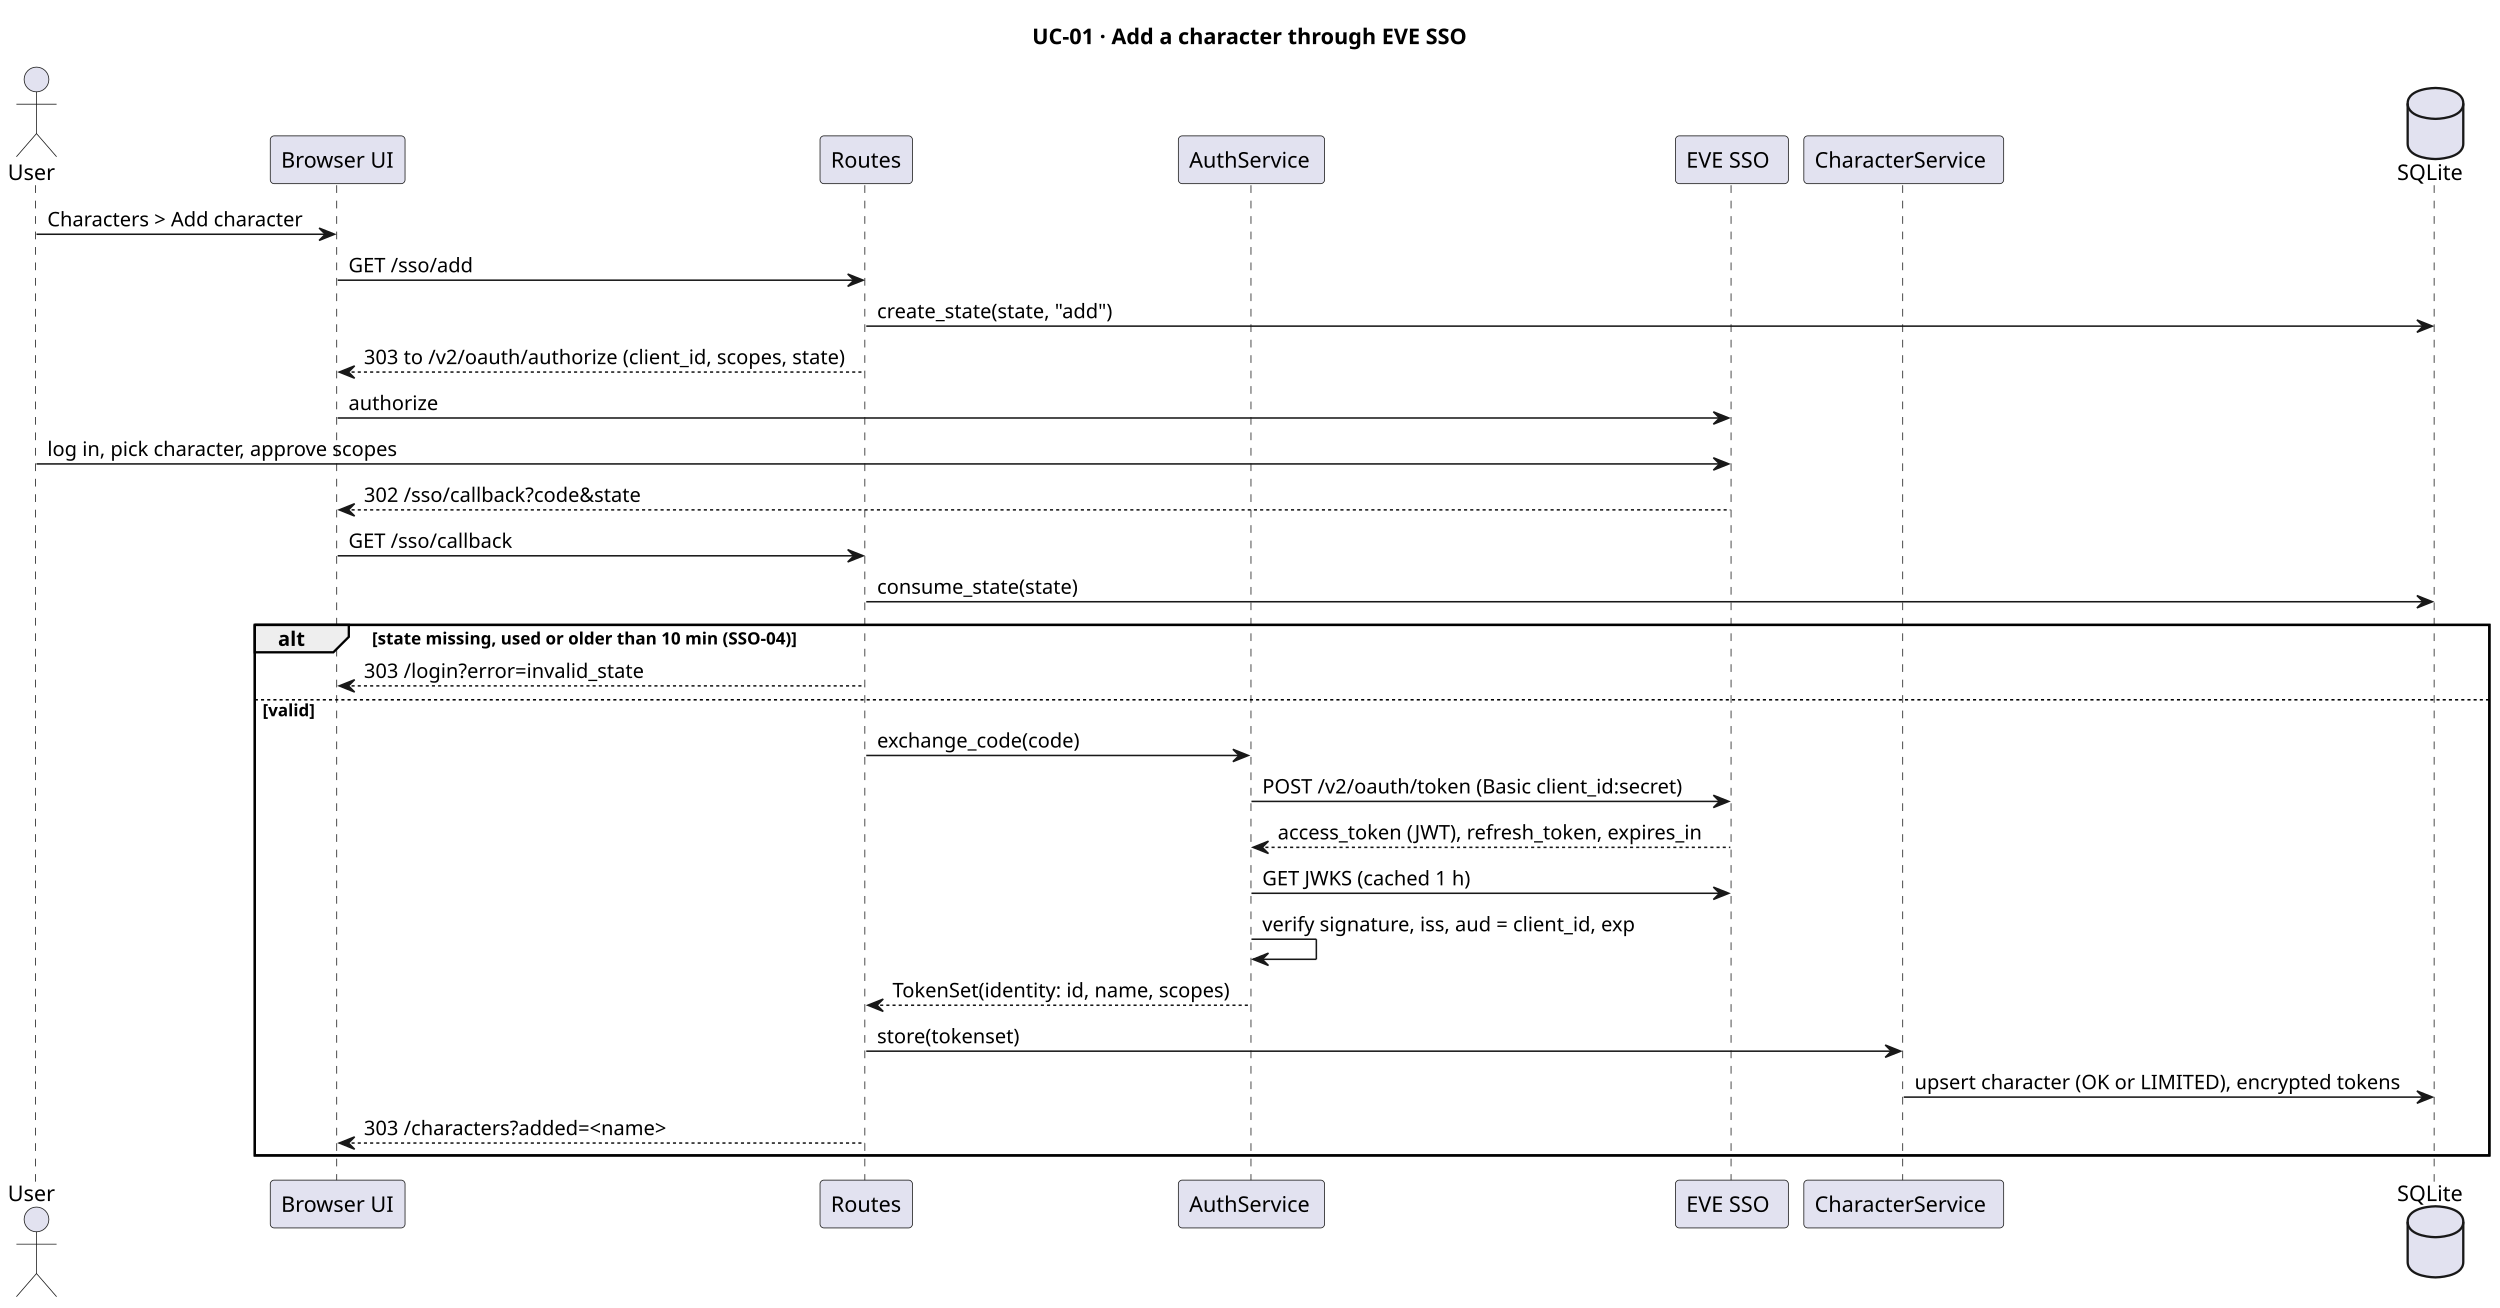
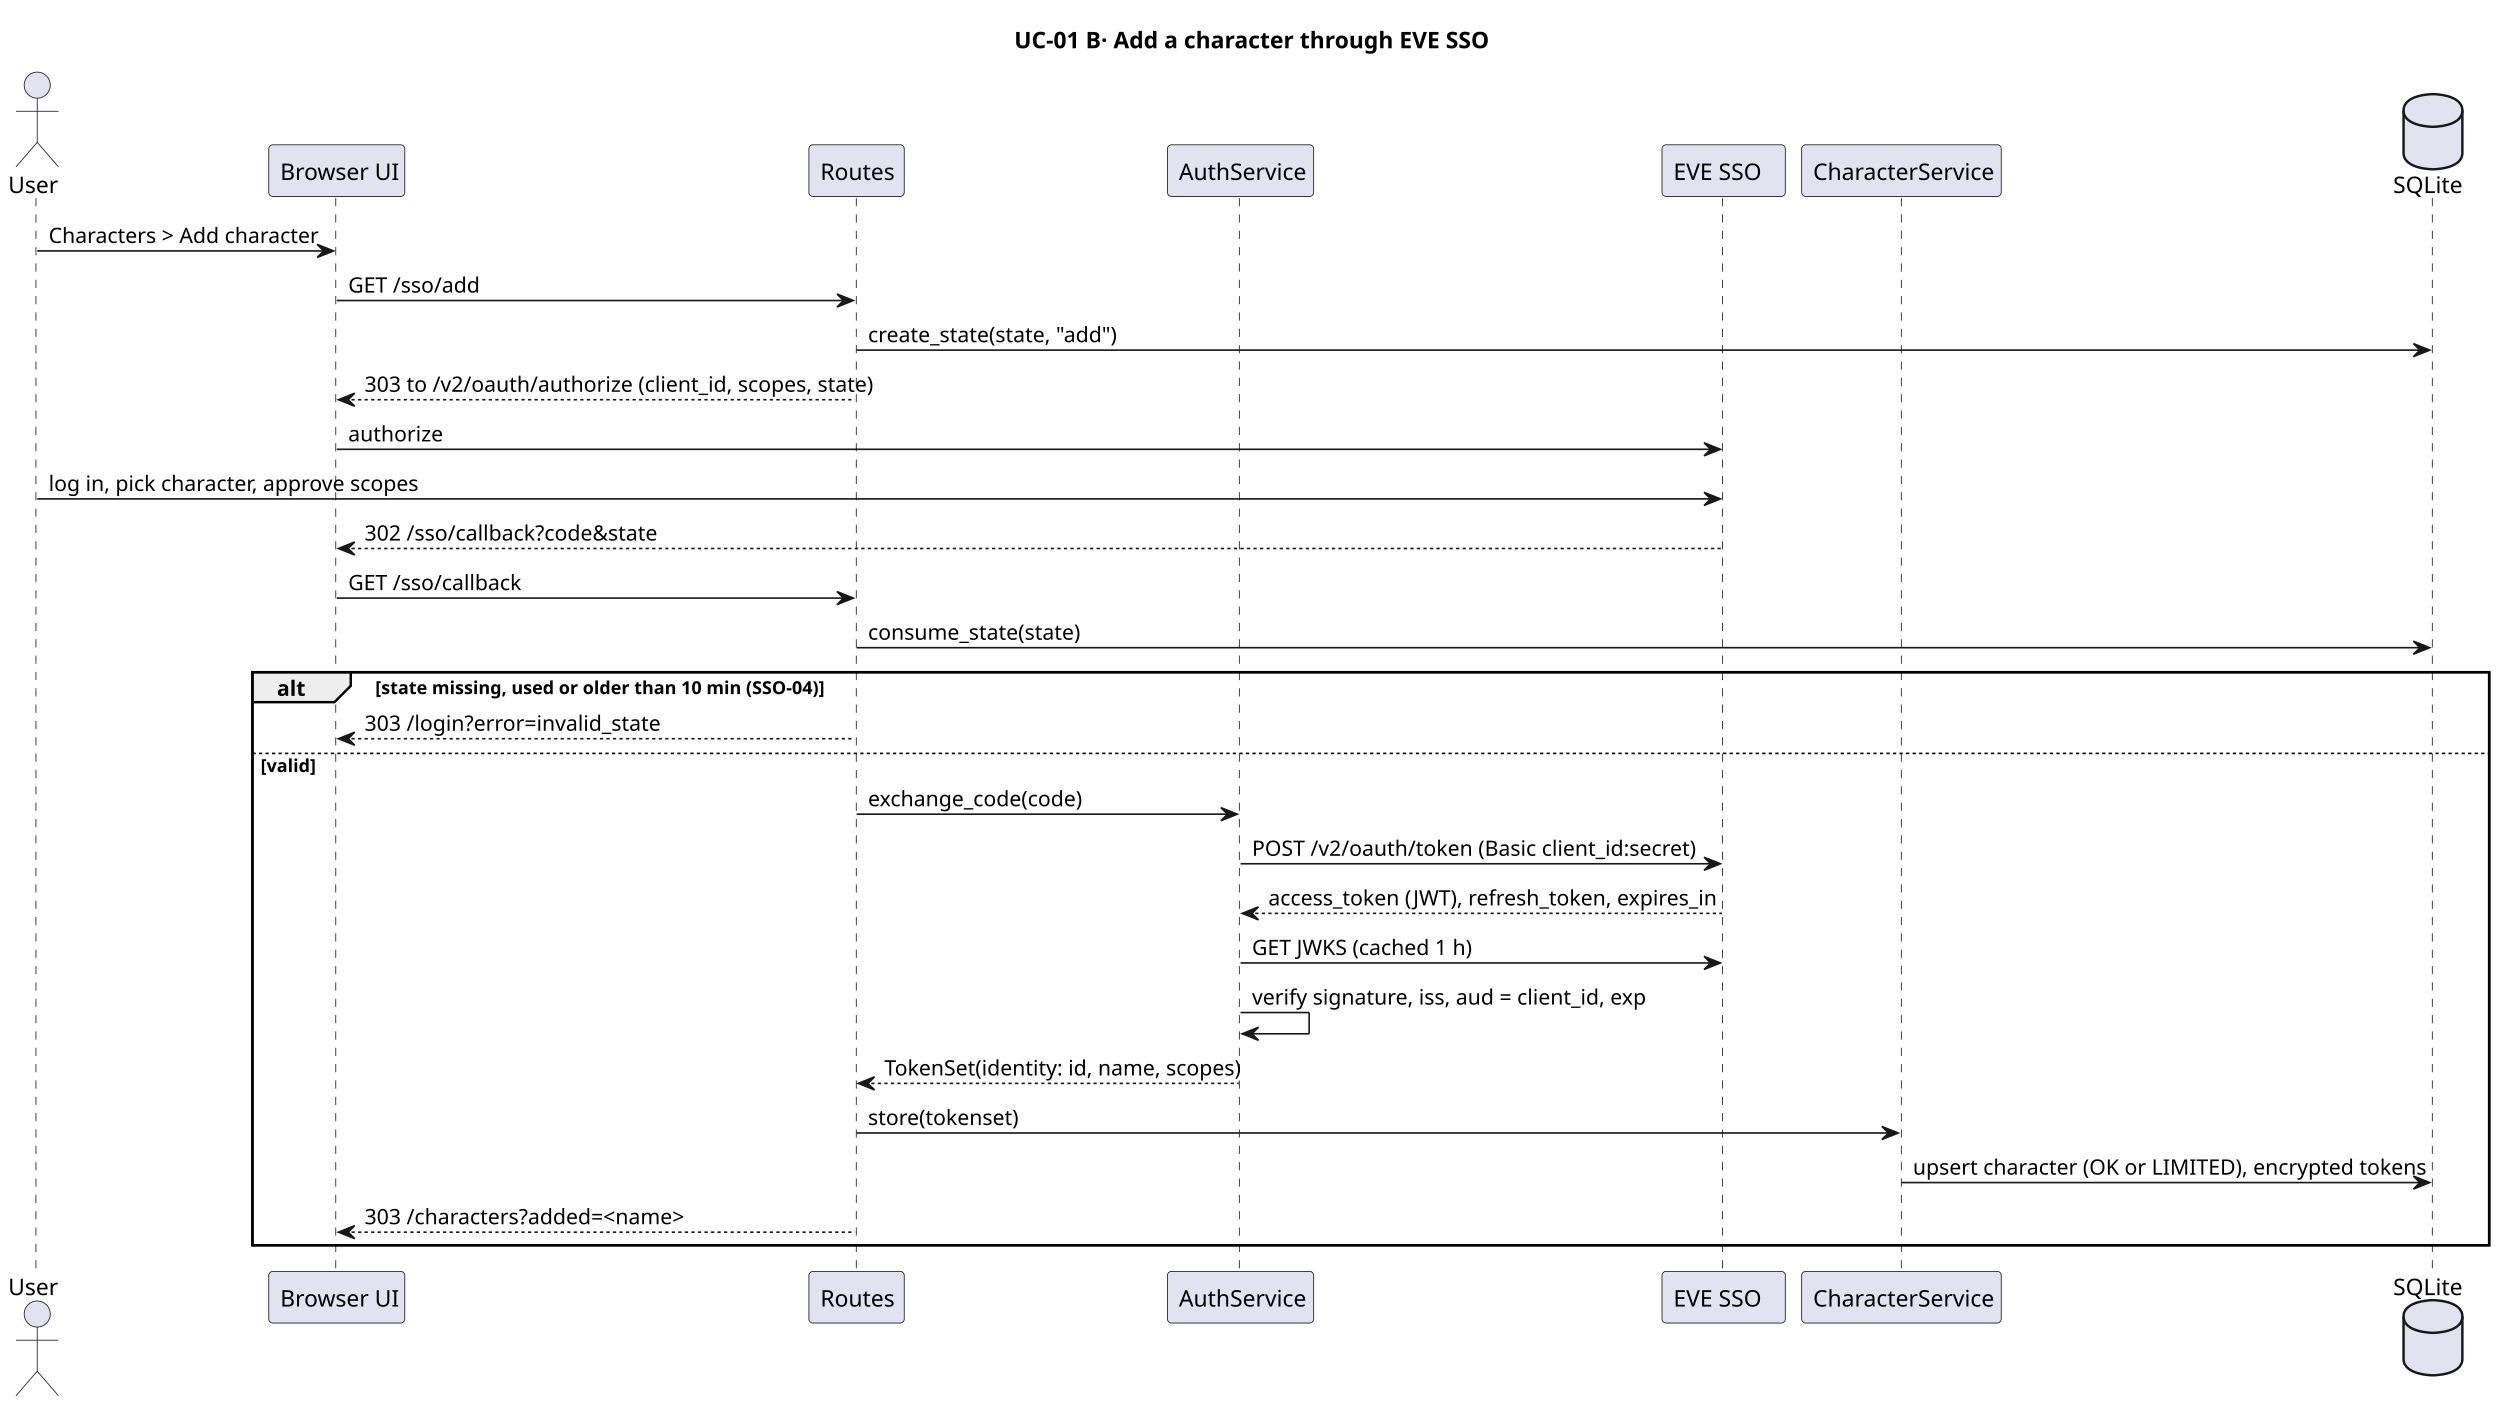
- <svg xmlns="http://www.w3.org/2000/svg" contentStyleType="text/css" height="846px" preserveAspectRatio="none" style="width:1618px;height:846px;background:#FFFFFF;" version="1.1" viewBox="0 0 1618 846" width="1618px" zoomAndPan="magnify">
+ <svg xmlns="http://www.w3.org/2000/svg" contentStyleType="text/css" height="861px" preserveAspectRatio="none" style="width:1530px;height:861px;background:#FFFFFF;" version="1.1" viewBox="0 0 1530 861" width="1530px" zoomAndPan="magnify">
  <defs />
  <g>
-     <text fill="#000000" font-family="sans-serif" font-size="14" font-weight="bold" lengthAdjust="spacing" textLength="284.047" x="668.029" y="28.562">UC-01 · Add a character through EVE SSO</text>
-     <rect fill="none" height="343.334" style="stroke:#000000;stroke-width:1.5;" width="1446.185" x="164.921" y="404.444" />
-     <line style="stroke:#181818;stroke-width:0.5;stroke-dasharray:5.0,5.0;" x1="23" x2="23" y1="119.879" y2="764.778" />
-     <line style="stroke:#181818;stroke-width:0.5;stroke-dasharray:5.0,5.0;" x1="217.921" x2="217.921" y1="119.879" y2="764.778" />
-     <line style="stroke:#181818;stroke-width:0.5;stroke-dasharray:5.0,5.0;" x1="559.724" x2="559.724" y1="119.879" y2="764.778" />
-     <line style="stroke:#181818;stroke-width:0.5;stroke-dasharray:5.0,5.0;" x1="809.626" x2="809.626" y1="119.879" y2="764.778" />
-     <line style="stroke:#181818;stroke-width:0.5;stroke-dasharray:5.0,5.0;" x1="1120.338" x2="1120.338" y1="119.879" y2="764.778" />
-     <line style="stroke:#181818;stroke-width:0.5;stroke-dasharray:5.0,5.0;" x1="1231.435" x2="1231.435" y1="119.879" y2="764.778" />
-     <line style="stroke:#181818;stroke-width:0.5;stroke-dasharray:5.0,5.0;" x1="1575.37" x2="1575.37" y1="119.879" y2="764.778" />
-     <text fill="#000000" font-family="sans-serif" font-size="14" lengthAdjust="spacing" textLength="31.24" x="5" y="116.502">User</text>
-     <ellipse cx="23.62" cy="51.44" fill="#E2E2F0" rx="8" ry="8" style="stroke:#181818;stroke-width:0.5;" />
-     <path d="M23.62,59.44 L23.62,86.439 M10.62,67.439 L36.62,67.439 M23.62,86.439 L10.62,101.439 M23.62,86.439 L36.62,101.439 " fill="none" style="stroke:#181818;stroke-width:0.5;" />
-     <text fill="#000000" font-family="sans-serif" font-size="14" lengthAdjust="spacing" textLength="31.24" x="5" y="777.341">User</text>
-     <ellipse cx="23.62" cy="789.218" fill="#E2E2F0" rx="8" ry="8" style="stroke:#181818;stroke-width:0.5;" />
-     <path d="M23.62,797.218 L23.62,824.218 M10.62,805.218 L36.62,805.218 M23.62,824.218 L10.62,839.218 M23.62,824.218 L36.62,839.218 " fill="none" style="stroke:#181818;stroke-width:0.5;" />
-     <rect fill="#E2E2F0" height="30.939" rx="2.5" ry="2.5" style="stroke:#181818;stroke-width:0.5;" width="87.22" x="174.921" y="87.939" />
-     <text fill="#000000" font-family="sans-serif" font-size="14" lengthAdjust="spacing" textLength="73.22" x="181.921" y="108.502">Browser UI</text>
-     <rect fill="#E2E2F0" height="30.939" rx="2.5" ry="2.5" style="stroke:#181818;stroke-width:0.5;" width="87.22" x="174.921" y="763.778" />
-     <text fill="#000000" font-family="sans-serif" font-size="14" lengthAdjust="spacing" textLength="73.22" x="181.921" y="784.341">Browser UI</text>
-     <rect fill="#E2E2F0" height="30.939" rx="2.5" ry="2.5" style="stroke:#181818;stroke-width:0.5;" width="59.815" x="530.724" y="87.939" />
-     <text fill="#000000" font-family="sans-serif" font-size="14" lengthAdjust="spacing" textLength="45.815" x="537.724" y="108.502">Routes</text>
-     <rect fill="#E2E2F0" height="30.939" rx="2.5" ry="2.5" style="stroke:#181818;stroke-width:0.5;" width="59.815" x="530.724" y="763.778" />
-     <text fill="#000000" font-family="sans-serif" font-size="14" lengthAdjust="spacing" textLength="45.815" x="537.724" y="784.341">Routes</text>
-     <rect fill="#E2E2F0" height="30.939" rx="2.5" ry="2.5" style="stroke:#181818;stroke-width:0.5;" width="94.63" x="762.626" y="87.939" />
-     <text fill="#000000" font-family="sans-serif" font-size="14" lengthAdjust="spacing" textLength="80.63" x="769.626" y="108.502">AuthService</text>
-     <rect fill="#E2E2F0" height="30.939" rx="2.5" ry="2.5" style="stroke:#181818;stroke-width:0.5;" width="94.63" x="762.626" y="763.778" />
-     <text fill="#000000" font-family="sans-serif" font-size="14" lengthAdjust="spacing" textLength="80.63" x="769.626" y="784.341">AuthService</text>
-     <rect fill="#E2E2F0" height="30.939" rx="2.5" ry="2.5" style="stroke:#181818;stroke-width:0.5;" width="73.097" x="1084.338" y="87.939" />
-     <text fill="#000000" font-family="sans-serif" font-size="14" lengthAdjust="spacing" textLength="59.097" x="1091.338" y="108.502">EVE SSO</text>
-     <rect fill="#E2E2F0" height="30.939" rx="2.5" ry="2.5" style="stroke:#181818;stroke-width:0.5;" width="73.097" x="1084.338" y="763.778" />
-     <text fill="#000000" font-family="sans-serif" font-size="14" lengthAdjust="spacing" textLength="59.097" x="1091.338" y="784.341">EVE SSO</text>
-     <rect fill="#E2E2F0" height="30.939" rx="2.5" ry="2.5" style="stroke:#181818;stroke-width:0.5;" width="129.343" x="1167.435" y="87.939" />
-     <text fill="#000000" font-family="sans-serif" font-size="14" lengthAdjust="spacing" textLength="115.343" x="1174.435" y="108.502">CharacterService</text>
-     <rect fill="#E2E2F0" height="30.939" rx="2.5" ry="2.5" style="stroke:#181818;stroke-width:0.5;" width="129.343" x="1167.435" y="763.778" />
-     <text fill="#000000" font-family="sans-serif" font-size="14" lengthAdjust="spacing" textLength="115.343" x="1174.435" y="784.341">CharacterService</text>
-     <text fill="#000000" font-family="sans-serif" font-size="14" lengthAdjust="spacing" textLength="43.736" x="1551.37" y="116.502">SQLite</text>
-     <path d="M1558.238,66.939 C1558.238,56.94 1576.238,56.94 1576.238,56.94 C1576.238,56.94 1594.238,56.94 1594.238,66.939 L1594.238,92.939 C1594.238,102.939 1576.238,102.939 1576.238,102.939 C1576.238,102.939 1558.238,102.939 1558.238,92.939 L1558.238,66.939 " fill="#E2E2F0" style="stroke:#181818;stroke-width:1.5;" />
-     <path d="M1558.238,66.939 C1558.238,76.939 1576.238,76.939 1576.238,76.939 C1576.238,76.939 1594.238,76.939 1594.238,66.939 " fill="none" style="stroke:#181818;stroke-width:1.5;" />
-     <text fill="#000000" font-family="sans-serif" font-size="14" lengthAdjust="spacing" textLength="43.736" x="1551.37" y="777.341">SQLite</text>
-     <path d="M1558.238,790.718 C1558.238,780.718 1576.238,780.718 1576.238,780.718 C1576.238,780.718 1594.238,780.718 1594.238,790.718 L1594.238,816.718 C1594.238,826.718 1576.238,826.718 1576.238,826.718 C1576.238,826.718 1558.238,826.718 1558.238,816.718 L1558.238,790.718 " fill="#E2E2F0" style="stroke:#181818;stroke-width:1.5;" />
-     <path d="M1558.238,790.718 C1558.238,800.718 1576.238,800.718 1576.238,800.718 C1576.238,800.718 1594.238,800.718 1594.238,790.718 " fill="none" style="stroke:#181818;stroke-width:1.5;" />
-     <polygon fill="#181818" points="206.531,147.608,216.531,151.608,206.531,155.608,210.531,151.608" style="stroke:#181818;stroke-width:1.0;" />
-     <line style="stroke:#181818;stroke-width:1.0;" x1="23.62" x2="212.531" y1="151.608" y2="151.608" />
-     <text fill="#000000" font-family="sans-serif" font-size="13" lengthAdjust="spacing" textLength="170.911" x="30.62" y="146.473">Characters &gt; Add character</text>
-     <polygon fill="#181818" points="548.631,177.338,558.631,181.338,548.631,185.338,552.631,181.338" style="stroke:#181818;stroke-width:1.0;" />
-     <line style="stroke:#181818;stroke-width:1.0;" x1="218.531" x2="554.631" y1="181.338" y2="181.338" />
-     <text fill="#000000" font-family="sans-serif" font-size="13" lengthAdjust="spacing" textLength="83.668" x="225.531" y="176.202">GET /sso/add</text>
-     <polygon fill="#181818" points="1564.238,207.067,1574.238,211.067,1564.238,215.067,1568.238,211.067" style="stroke:#181818;stroke-width:1.0;" />
-     <line style="stroke:#181818;stroke-width:1.0;" x1="560.631" x2="1570.238" y1="211.067" y2="211.067" />
-     <text fill="#000000" font-family="sans-serif" font-size="13" lengthAdjust="spacing" textLength="157.669" x="567.631" y="205.932">create_state(state, "add")</text>
-     <polygon fill="#181818" points="229.531,236.797,219.531,240.797,229.531,244.797,225.531,240.797" style="stroke:#181818;stroke-width:1.0;" />
-     <line style="stroke:#181818;stroke-width:1.0;stroke-dasharray:2.0,2.0;" x1="223.531" x2="559.631" y1="240.797" y2="240.797" />
-     <text fill="#000000" font-family="sans-serif" font-size="13" lengthAdjust="spacing" textLength="318.1" x="235.531" y="235.661">303 to /v2/oauth/authorize (client_id, scopes, state)</text>
-     <polygon fill="#181818" points="1108.887,266.526,1118.887,270.526,1108.887,274.526,1112.887,270.526" style="stroke:#181818;stroke-width:1.0;" />
-     <line style="stroke:#181818;stroke-width:1.0;" x1="218.531" x2="1114.887" y1="270.526" y2="270.526" />
-     <text fill="#000000" font-family="sans-serif" font-size="13" lengthAdjust="spacing" textLength="57.523" x="225.531" y="265.391">authorize</text>
-     <polygon fill="#181818" points="1108.887,296.256,1118.887,300.256,1108.887,304.256,1112.887,300.256" style="stroke:#181818;stroke-width:1.0;" />
-     <line style="stroke:#181818;stroke-width:1.0;" x1="23.62" x2="1114.887" y1="300.256" y2="300.256" />
-     <text fill="#000000" font-family="sans-serif" font-size="13" lengthAdjust="spacing" textLength="235.225" x="30.62" y="295.12">log in, pick character, approve scopes</text>
-     <polygon fill="#181818" points="229.531,325.985,219.531,329.985,229.531,333.985,225.531,329.985" style="stroke:#181818;stroke-width:1.0;" />
-     <line style="stroke:#181818;stroke-width:1.0;stroke-dasharray:2.0,2.0;" x1="223.531" x2="1119.887" y1="329.985" y2="329.985" />
-     <text fill="#000000" font-family="sans-serif" font-size="13" lengthAdjust="spacing" textLength="185.574" x="235.531" y="324.85">302 /sso/callback?code&amp;state</text>
-     <polygon fill="#181818" points="548.631,355.715,558.631,359.715,548.631,363.715,552.631,359.715" style="stroke:#181818;stroke-width:1.0;" />
-     <line style="stroke:#181818;stroke-width:1.0;" x1="218.531" x2="554.631" y1="359.715" y2="359.715" />
-     <text fill="#000000" font-family="sans-serif" font-size="13" lengthAdjust="spacing" textLength="111.293" x="225.531" y="354.579">GET /sso/callback</text>
-     <polygon fill="#181818" points="1564.238,385.444,1574.238,389.444,1564.238,393.444,1568.238,389.444" style="stroke:#181818;stroke-width:1.0;" />
-     <line style="stroke:#181818;stroke-width:1.0;" x1="560.631" x2="1570.238" y1="389.444" y2="389.444" />
-     <text fill="#000000" font-family="sans-serif" font-size="13" lengthAdjust="spacing" textLength="132.323" x="567.631" y="384.309">consume_state(state)</text>
-     <path d="M164.921,404.444 L225.752,404.444 L225.752,412.174 L215.752,422.174 L164.921,422.174 L164.921,404.444 " fill="#EEEEEE" style="stroke:#000000;stroke-width:1.5;" />
-     <rect fill="none" height="343.334" style="stroke:#000000;stroke-width:1.5;" width="1446.185" x="164.921" y="404.444" />
-     <text fill="#000000" font-family="sans-serif" font-size="13" font-weight="bold" lengthAdjust="spacing" textLength="15.831" x="179.921" y="418.038">alt</text>
-     <text fill="#000000" font-family="sans-serif" font-size="11" font-weight="bold" lengthAdjust="spacing" textLength="274.812" x="240.752" y="417.101">[state missing, used or older than 10 min (SSO-04)]</text>
-     <polygon fill="#181818" points="229.531,439.903,219.531,443.903,229.531,447.903,225.531,443.903" style="stroke:#181818;stroke-width:1.0;" />
-     <line style="stroke:#181818;stroke-width:1.0;stroke-dasharray:2.0,2.0;" x1="223.531" x2="559.631" y1="443.903" y2="443.903" />
-     <text fill="#000000" font-family="sans-serif" font-size="13" lengthAdjust="spacing" textLength="183.517" x="235.531" y="438.768">303 /login?error=invalid_state</text>
-     <line style="stroke:#000000;stroke-width:1.0;stroke-dasharray:2.0,2.0;" x1="164.921" x2="1611.106" y1="452.903" y2="452.903" />
-     <text fill="#000000" font-family="sans-serif" font-size="11" font-weight="bold" lengthAdjust="spacing" textLength="34.171" x="169.921" y="463.56">[valid]</text>
-     <polygon fill="#181818" points="797.941,484.942,807.941,488.942,797.941,492.942,801.941,488.942" style="stroke:#181818;stroke-width:1.0;" />
-     <line style="stroke:#181818;stroke-width:1.0;" x1="560.631" x2="803.941" y1="488.942" y2="488.942" />
-     <text fill="#000000" font-family="sans-serif" font-size="13" lengthAdjust="spacing" textLength="137.255" x="567.631" y="483.807">exchange_code(code)</text>
-     <polygon fill="#181818" points="1108.887,514.672,1118.887,518.672,1108.887,522.672,1112.887,518.672" style="stroke:#181818;stroke-width:1.0;" />
-     <line style="stroke:#181818;stroke-width:1.0;" x1="809.941" x2="1114.887" y1="518.672" y2="518.672" />
-     <text fill="#000000" font-family="sans-serif" font-size="13" lengthAdjust="spacing" textLength="279.735" x="816.941" y="513.536">POST /v2/oauth/token (Basic client_id:secret)</text>
-     <polygon fill="#181818" points="820.941,544.401,810.941,548.401,820.941,552.401,816.941,548.401" style="stroke:#181818;stroke-width:1.0;" />
-     <line style="stroke:#181818;stroke-width:1.0;stroke-dasharray:2.0,2.0;" x1="814.941" x2="1119.887" y1="548.401" y2="548.401" />
-     <text fill="#000000" font-family="sans-serif" font-size="13" lengthAdjust="spacing" textLength="286.946" x="826.941" y="543.266">access_token (JWT), refresh_token, expires_in</text>
-     <polygon fill="#181818" points="1108.887,574.131,1118.887,578.131,1108.887,582.131,1112.887,578.131" style="stroke:#181818;stroke-width:1.0;" />
-     <line style="stroke:#181818;stroke-width:1.0;" x1="809.941" x2="1114.887" y1="578.131" y2="578.131" />
-     <text fill="#000000" font-family="sans-serif" font-size="13" lengthAdjust="spacing" textLength="145.672" x="816.941" y="572.995">GET JWKS (cached 1 h)</text>
-     <line style="stroke:#181818;stroke-width:1.0;" x1="809.941" x2="851.941" y1="607.86" y2="607.86" />
-     <line style="stroke:#181818;stroke-width:1.0;" x1="851.941" x2="851.941" y1="607.86" y2="620.86" />
-     <line style="stroke:#181818;stroke-width:1.0;" x1="810.941" x2="851.941" y1="620.86" y2="620.86" />
-     <polygon fill="#181818" points="820.941,616.86,810.941,620.86,820.941,624.86,816.941,620.86" style="stroke:#181818;stroke-width:1.0;" />
-     <text fill="#000000" font-family="sans-serif" font-size="13" lengthAdjust="spacing" textLength="246.924" x="816.941" y="602.725">verify signature, iss, aud = client_id, exp</text>
-     <polygon fill="#181818" points="571.631,646.59,561.631,650.59,571.631,654.59,567.631,650.59" style="stroke:#181818;stroke-width:1.0;" />
-     <line style="stroke:#181818;stroke-width:1.0;stroke-dasharray:2.0,2.0;" x1="565.631" x2="808.941" y1="650.59" y2="650.59" />
-     <text fill="#000000" font-family="sans-serif" font-size="13" lengthAdjust="spacing" textLength="225.31" x="577.631" y="645.454">TokenSet(identity: id, name, scopes)</text>
-     <polygon fill="#181818" points="1220.106,676.319,1230.106,680.319,1220.106,684.319,1224.106,680.319" style="stroke:#181818;stroke-width:1.0;" />
-     <line style="stroke:#181818;stroke-width:1.0;" x1="560.631" x2="1226.106" y1="680.319" y2="680.319" />
-     <text fill="#000000" font-family="sans-serif" font-size="13" lengthAdjust="spacing" textLength="94.002" x="567.631" y="675.184">store(tokenset)</text>
-     <polygon fill="#181818" points="1564.238,706.049,1574.238,710.049,1564.238,714.049,1568.238,710.049" style="stroke:#181818;stroke-width:1.0;" />
-     <line style="stroke:#181818;stroke-width:1.0;" x1="1232.106" x2="1570.238" y1="710.049" y2="710.049" />
-     <text fill="#000000" font-family="sans-serif" font-size="13" lengthAdjust="spacing" textLength="320.131" x="1239.106" y="704.913">upsert character (OK or LIMITED), encrypted tokens</text>
-     <polygon fill="#181818" points="229.531,735.778,219.531,739.778,229.531,743.778,225.531,739.778" style="stroke:#181818;stroke-width:1.0;" />
-     <line style="stroke:#181818;stroke-width:1.0;stroke-dasharray:2.0,2.0;" x1="223.531" x2="559.631" y1="739.778" y2="739.778" />
-     <text fill="#000000" font-family="sans-serif" font-size="13" lengthAdjust="spacing" textLength="203.379" x="235.531" y="734.643">303 /characters?added=&lt;name&gt;</text>
+     <text fill="#000000" font-family="sans-serif" font-size="14" font-weight="bold" lengthAdjust="spacing" textLength="290.944" x="620.713" y="29.533">UC-01 В· Add a character through EVE SSO</text>
+     <rect fill="none" height="350.703" style="stroke:#000000;stroke-width:1.5;" width="1368.881" x="154.488" y="411.383" />
+     <line style="stroke:#181818;stroke-width:0.5;stroke-dasharray:5.0,5.0;" x1="22" x2="22" y1="121.219" y2="779.086" />
+     <line style="stroke:#181818;stroke-width:0.5;stroke-dasharray:5.0,5.0;" x1="205.488" x2="205.488" y1="121.219" y2="779.086" />
+     <line style="stroke:#181818;stroke-width:0.5;stroke-dasharray:5.0,5.0;" x1="524.045" x2="524.045" y1="121.219" y2="779.086" />
+     <line style="stroke:#181818;stroke-width:0.5;stroke-dasharray:5.0,5.0;" x1="758.473" x2="758.473" y1="121.219" y2="779.086" />
+     <line style="stroke:#181818;stroke-width:0.5;stroke-dasharray:5.0,5.0;" x1="1054.147" x2="1054.147" y1="121.219" y2="779.086" />
+     <line style="stroke:#181818;stroke-width:0.5;stroke-dasharray:5.0,5.0;" x1="1163.615" x2="1163.615" y1="121.219" y2="779.086" />
+     <line style="stroke:#181818;stroke-width:0.5;stroke-dasharray:5.0,5.0;" x1="1488.57" x2="1488.57" y1="121.219" y2="779.086" />
+     <text fill="#000000" font-family="sans-serif" font-size="14" lengthAdjust="spacing" textLength="29.559" x="5" y="118.143">User</text>
+     <ellipse cx="22.779" cy="52.109" fill="#E2E2F0" rx="8" ry="8" style="stroke:#181818;stroke-width:0.5;" />
+     <path d="M22.779,60.109 L22.779,87.109 M9.779,68.109 L35.779,68.109 M22.779,87.109 L9.779,102.109 M22.779,87.109 L35.779,102.109 " fill="none" style="stroke:#181818;stroke-width:0.5;" />
+     <text fill="#000000" font-family="sans-serif" font-size="14" lengthAdjust="spacing" textLength="29.559" x="5" y="792.619">User</text>
+     <ellipse cx="22.779" cy="804.195" fill="#E2E2F0" rx="8" ry="8" style="stroke:#181818;stroke-width:0.5;" />
+     <path d="M22.779,812.195 L22.779,839.195 M9.779,820.195 L35.779,820.195 M22.779,839.195 L9.779,854.195 M22.779,839.195 L35.779,854.195 " fill="none" style="stroke:#181818;stroke-width:0.5;" />
+     <rect fill="#E2E2F0" height="31.609" rx="2.5" ry="2.5" style="stroke:#181818;stroke-width:0.5;" width="83.234" x="164.488" y="88.609" />
+     <text fill="#000000" font-family="sans-serif" font-size="14" lengthAdjust="spacing" textLength="69.234" x="171.488" y="110.143">Browser UI</text>
+     <rect fill="#E2E2F0" height="31.609" rx="2.5" ry="2.5" style="stroke:#181818;stroke-width:0.5;" width="83.234" x="164.488" y="778.086" />
+     <text fill="#000000" font-family="sans-serif" font-size="14" lengthAdjust="spacing" textLength="69.234" x="171.488" y="799.619">Browser UI</text>
+     <rect fill="#E2E2F0" height="31.609" rx="2.5" ry="2.5" style="stroke:#181818;stroke-width:0.5;" width="58.358" x="495.045" y="88.609" />
+     <text fill="#000000" font-family="sans-serif" font-size="14" lengthAdjust="spacing" textLength="44.358" x="502.045" y="110.143">Routes</text>
+     <rect fill="#E2E2F0" height="31.609" rx="2.5" ry="2.5" style="stroke:#181818;stroke-width:0.5;" width="58.358" x="495.045" y="778.086" />
+     <text fill="#000000" font-family="sans-serif" font-size="14" lengthAdjust="spacing" textLength="44.358" x="502.045" y="799.619">Routes</text>
+     <rect fill="#E2E2F0" height="31.609" rx="2.5" ry="2.5" style="stroke:#181818;stroke-width:0.5;" width="89.482" x="714.473" y="88.609" />
+     <text fill="#000000" font-family="sans-serif" font-size="14" lengthAdjust="spacing" textLength="75.482" x="721.473" y="110.143">AuthService</text>
+     <rect fill="#E2E2F0" height="31.609" rx="2.5" ry="2.5" style="stroke:#181818;stroke-width:0.5;" width="89.482" x="714.473" y="778.086" />
+     <text fill="#000000" font-family="sans-serif" font-size="14" lengthAdjust="spacing" textLength="75.482" x="721.473" y="799.619">AuthService</text>
+     <rect fill="#E2E2F0" height="31.609" rx="2.5" ry="2.5" style="stroke:#181818;stroke-width:0.5;" width="75.469" x="1017.146" y="88.609" />
+     <text fill="#000000" font-family="sans-serif" font-size="14" lengthAdjust="spacing" textLength="61.469" x="1024.147" y="110.143">EVE SSO</text>
+     <rect fill="#E2E2F0" height="31.609" rx="2.5" ry="2.5" style="stroke:#181818;stroke-width:0.5;" width="75.469" x="1017.146" y="778.086" />
+     <text fill="#000000" font-family="sans-serif" font-size="14" lengthAdjust="spacing" textLength="61.469" x="1024.147" y="799.619">EVE SSO</text>
+     <rect fill="#E2E2F0" height="31.609" rx="2.5" ry="2.5" style="stroke:#181818;stroke-width:0.5;" width="122.151" x="1102.615" y="88.609" />
+     <text fill="#000000" font-family="sans-serif" font-size="14" lengthAdjust="spacing" textLength="108.151" x="1109.615" y="110.143">CharacterService</text>
+     <rect fill="#E2E2F0" height="31.609" rx="2.5" ry="2.5" style="stroke:#181818;stroke-width:0.5;" width="122.151" x="1102.615" y="778.086" />
+     <text fill="#000000" font-family="sans-serif" font-size="14" lengthAdjust="spacing" textLength="108.151" x="1109.615" y="799.619">CharacterService</text>
+     <text fill="#000000" font-family="sans-serif" font-size="14" lengthAdjust="spacing" textLength="42.8" x="1464.57" y="118.143">SQLite</text>
+     <path d="M1470.97,67.609 C1470.97,57.609 1488.97,57.609 1488.97,57.609 C1488.97,57.609 1506.97,57.609 1506.97,67.609 L1506.97,93.609 C1506.97,103.609 1488.97,103.609 1488.97,103.609 C1488.97,103.609 1470.97,103.609 1470.97,93.609 L1470.97,67.609 " fill="#E2E2F0" style="stroke:#181818;stroke-width:1.5;" />
+     <path d="M1470.97,67.609 C1470.97,77.609 1488.97,77.609 1488.97,77.609 C1488.97,77.609 1506.97,77.609 1506.97,67.609 " fill="none" style="stroke:#181818;stroke-width:1.5;" />
+     <text fill="#000000" font-family="sans-serif" font-size="14" lengthAdjust="spacing" textLength="42.8" x="1464.57" y="792.619">SQLite</text>
+     <path d="M1470.97,805.695 C1470.97,795.695 1488.97,795.695 1488.97,795.695 C1488.97,795.695 1506.97,795.695 1506.97,805.695 L1506.97,831.695 C1506.97,841.695 1488.97,841.695 1488.97,841.695 C1488.97,841.695 1470.97,841.695 1470.97,831.695 L1470.97,805.695 " fill="#E2E2F0" style="stroke:#181818;stroke-width:1.5;" />
+     <path d="M1470.97,805.695 C1470.97,815.695 1488.97,815.695 1488.97,815.695 C1488.97,815.695 1506.97,815.695 1506.97,805.695 " fill="none" style="stroke:#181818;stroke-width:1.5;" />
+     <polygon fill="#181818" points="194.106,149.57,204.106,153.57,194.106,157.57,198.106,153.57" style="stroke:#181818;stroke-width:1.0;" />
+     <line style="stroke:#181818;stroke-width:1.0;" x1="22.779" x2="200.106" y1="153.57" y2="153.57" />
+     <text fill="#000000" font-family="sans-serif" font-size="13" lengthAdjust="spacing" textLength="159.326" x="29.779" y="148.714">Characters &gt; Add character</text>
+     <polygon fill="#181818" points="512.224,179.922,522.224,183.922,512.224,187.922,516.224,183.922" style="stroke:#181818;stroke-width:1.0;" />
+     <line style="stroke:#181818;stroke-width:1.0;" x1="206.106" x2="518.224" y1="183.922" y2="183.922" />
+     <text fill="#000000" font-family="sans-serif" font-size="13" lengthAdjust="spacing" textLength="79.479" x="213.106" y="179.065">GET /sso/add</text>
+     <polygon fill="#181818" points="1476.97,210.273,1486.97,214.273,1476.97,218.273,1480.97,214.273" style="stroke:#181818;stroke-width:1.0;" />
+     <line style="stroke:#181818;stroke-width:1.0;" x1="524.224" x2="1482.97" y1="214.273" y2="214.273" />
+     <text fill="#000000" font-family="sans-serif" font-size="13" lengthAdjust="spacing" textLength="146.529" x="531.224" y="209.417">create_state(state, "add")</text>
+     <polygon fill="#181818" points="217.106,240.625,207.106,244.625,217.106,248.625,213.106,244.625" style="stroke:#181818;stroke-width:1.0;" />
+     <line style="stroke:#181818;stroke-width:1.0;stroke-dasharray:2.0,2.0;" x1="211.106" x2="523.224" y1="244.625" y2="244.625" />
+     <text fill="#000000" font-family="sans-serif" font-size="13" lengthAdjust="spacing" textLength="294.119" x="223.106" y="239.769">303 to /v2/oauth/authorize (client_id, scopes, state)</text>
+     <polygon fill="#181818" points="1042.881,270.977,1052.881,274.977,1042.881,278.977,1046.881,274.977" style="stroke:#181818;stroke-width:1.0;" />
+     <line style="stroke:#181818;stroke-width:1.0;" x1="206.106" x2="1048.881" y1="274.977" y2="274.977" />
+     <text fill="#000000" font-family="sans-serif" font-size="13" lengthAdjust="spacing" textLength="53.479" x="213.106" y="270.12">authorize</text>
+     <polygon fill="#181818" points="1042.881,301.328,1052.881,305.328,1042.881,309.328,1046.881,305.328" style="stroke:#181818;stroke-width:1.0;" />
+     <line style="stroke:#181818;stroke-width:1.0;" x1="22.779" x2="1048.881" y1="305.328" y2="305.328" />
+     <text fill="#000000" font-family="sans-serif" font-size="13" lengthAdjust="spacing" textLength="218.226" x="29.779" y="300.472">log in, pick character, approve scopes</text>
+     <polygon fill="#181818" points="217.106,331.68,207.106,335.68,217.106,339.68,213.106,335.68" style="stroke:#181818;stroke-width:1.0;" />
+     <line style="stroke:#181818;stroke-width:1.0;stroke-dasharray:2.0,2.0;" x1="211.106" x2="1053.881" y1="335.68" y2="335.68" />
+     <text fill="#000000" font-family="sans-serif" font-size="13" lengthAdjust="spacing" textLength="171.996" x="223.106" y="330.823">302 /sso/callback?code&amp;state</text>
+     <polygon fill="#181818" points="512.224,362.031,522.224,366.031,512.224,370.031,516.224,366.031" style="stroke:#181818;stroke-width:1.0;" />
+     <line style="stroke:#181818;stroke-width:1.0;" x1="206.106" x2="518.224" y1="366.031" y2="366.031" />
+     <text fill="#000000" font-family="sans-serif" font-size="13" lengthAdjust="spacing" textLength="104.755" x="213.106" y="361.175">GET /sso/callback</text>
+     <polygon fill="#181818" points="1476.97,392.383,1486.97,396.383,1476.97,400.383,1480.97,396.383" style="stroke:#181818;stroke-width:1.0;" />
+     <line style="stroke:#181818;stroke-width:1.0;" x1="524.224" x2="1482.97" y1="396.383" y2="396.383" />
+     <text fill="#000000" font-family="sans-serif" font-size="13" lengthAdjust="spacing" textLength="125.004" x="531.224" y="391.526">consume_state(state)</text>
+     <path d="M154.488,411.383 L214.659,411.383 L214.659,419.734 L204.659,429.734 L154.488,429.734 L154.488,411.383 " fill="#EEEEEE" style="stroke:#000000;stroke-width:1.5;" />
+     <rect fill="none" height="350.703" style="stroke:#000000;stroke-width:1.5;" width="1368.881" x="154.488" y="411.383" />
+     <text fill="#000000" font-family="sans-serif" font-size="13" font-weight="bold" lengthAdjust="spacing" textLength="15.171" x="169.488" y="425.878">alt</text>
+     <text fill="#000000" font-family="sans-serif" font-size="11" font-weight="bold" lengthAdjust="spacing" textLength="267.11" x="229.659" y="424.802">[state missing, used or older than 10 min (SSO-04)]</text>
+     <polygon fill="#181818" points="217.106,448.086,207.106,452.086,217.106,456.086,213.106,452.086" style="stroke:#181818;stroke-width:1.0;" />
+     <line style="stroke:#181818;stroke-width:1.0;stroke-dasharray:2.0,2.0;" x1="211.106" x2="523.224" y1="452.086" y2="452.086" />
+     <text fill="#000000" font-family="sans-serif" font-size="13" lengthAdjust="spacing" textLength="170.917" x="223.106" y="447.229">303 /login?error=invalid_state</text>
+     <line style="stroke:#000000;stroke-width:1.0;stroke-dasharray:2.0,2.0;" x1="154.488" x2="1523.37" y1="461.086" y2="461.086" />
+     <text fill="#000000" font-family="sans-serif" font-size="11" font-weight="bold" lengthAdjust="spacing" textLength="32.393" x="159.488" y="472.505">[valid]</text>
+     <polygon fill="#181818" points="747.214,494.273,757.214,498.273,747.214,502.273,751.214,498.273" style="stroke:#181818;stroke-width:1.0;" />
+     <line style="stroke:#181818;stroke-width:1.0;" x1="524.224" x2="753.214" y1="498.273" y2="498.273" />
+     <text fill="#000000" font-family="sans-serif" font-size="13" lengthAdjust="spacing" textLength="128.648" x="531.224" y="493.417">exchange_code(code)</text>
+     <polygon fill="#181818" points="1042.881,524.625,1052.881,528.625,1042.881,532.625,1046.881,528.625" style="stroke:#181818;stroke-width:1.0;" />
+     <line style="stroke:#181818;stroke-width:1.0;" x1="759.214" x2="1048.881" y1="528.625" y2="528.625" />
+     <text fill="#000000" font-family="sans-serif" font-size="13" lengthAdjust="spacing" textLength="262.285" x="766.214" y="523.769">POST /v2/oauth/token (Basic client_id:secret)</text>
+     <polygon fill="#181818" points="770.214,554.977,760.214,558.977,770.214,562.977,766.214,558.977" style="stroke:#181818;stroke-width:1.0;" />
+     <line style="stroke:#181818;stroke-width:1.0;stroke-dasharray:2.0,2.0;" x1="764.214" x2="1053.881" y1="558.977" y2="558.977" />
+     <text fill="#000000" font-family="sans-serif" font-size="13" lengthAdjust="spacing" textLength="271.667" x="776.214" y="554.12">access_token (JWT), refresh_token, expires_in</text>
+     <polygon fill="#181818" points="1042.881,585.328,1052.881,589.328,1042.881,593.328,1046.881,589.328" style="stroke:#181818;stroke-width:1.0;" />
+     <line style="stroke:#181818;stroke-width:1.0;" x1="759.214" x2="1048.881" y1="589.328" y2="589.328" />
+     <text fill="#000000" font-family="sans-serif" font-size="13" lengthAdjust="spacing" textLength="142.321" x="766.214" y="584.472">GET JWKS (cached 1 h)</text>
+     <line style="stroke:#181818;stroke-width:1.0;" x1="759.214" x2="801.214" y1="619.68" y2="619.68" />
+     <line style="stroke:#181818;stroke-width:1.0;" x1="801.214" x2="801.214" y1="619.68" y2="632.68" />
+     <line style="stroke:#181818;stroke-width:1.0;" x1="760.214" x2="801.214" y1="632.68" y2="632.68" />
+     <polygon fill="#181818" points="770.214,628.68,760.214,632.68,770.214,636.68,766.214,632.68" style="stroke:#181818;stroke-width:1.0;" />
+     <text fill="#000000" font-family="sans-serif" font-size="13" lengthAdjust="spacing" textLength="230.871" x="766.214" y="614.823">verify signature, iss, aud = client_id, exp</text>
+     <polygon fill="#181818" points="535.224,659.031,525.224,663.031,535.224,667.031,531.224,663.031" style="stroke:#181818;stroke-width:1.0;" />
+     <line style="stroke:#181818;stroke-width:1.0;stroke-dasharray:2.0,2.0;" x1="529.224" x2="758.214" y1="663.031" y2="663.031" />
+     <text fill="#000000" font-family="sans-serif" font-size="13" lengthAdjust="spacing" textLength="210.99" x="541.224" y="658.175">TokenSet(identity: id, name, scopes)</text>
+     <polygon fill="#181818" points="1151.691,689.383,1161.691,693.383,1151.691,697.383,1155.691,693.383" style="stroke:#181818;stroke-width:1.0;" />
+     <line style="stroke:#181818;stroke-width:1.0;" x1="524.224" x2="1157.691" y1="693.383" y2="693.383" />
+     <text fill="#000000" font-family="sans-serif" font-size="13" lengthAdjust="spacing" textLength="86.703" x="531.224" y="688.526">store(tokenset)</text>
+     <polygon fill="#181818" points="1476.97,719.734,1486.97,723.734,1476.97,727.734,1480.97,723.734" style="stroke:#181818;stroke-width:1.0;" />
+     <line style="stroke:#181818;stroke-width:1.0;" x1="1163.691" x2="1482.97" y1="723.734" y2="723.734" />
+     <text fill="#000000" font-family="sans-serif" font-size="13" lengthAdjust="spacing" textLength="301.279" x="1170.691" y="718.878">upsert character (OK or LIMITED), encrypted tokens</text>
+     <polygon fill="#181818" points="217.106,750.086,207.106,754.086,217.106,758.086,213.106,754.086" style="stroke:#181818;stroke-width:1.0;" />
+     <line style="stroke:#181818;stroke-width:1.0;stroke-dasharray:2.0,2.0;" x1="211.106" x2="523.224" y1="754.086" y2="754.086" />
+     <text fill="#000000" font-family="sans-serif" font-size="13" lengthAdjust="spacing" textLength="188.278" x="223.106" y="749.23">303 /characters?added=&lt;name&gt;</text>
  </g>
</svg>
